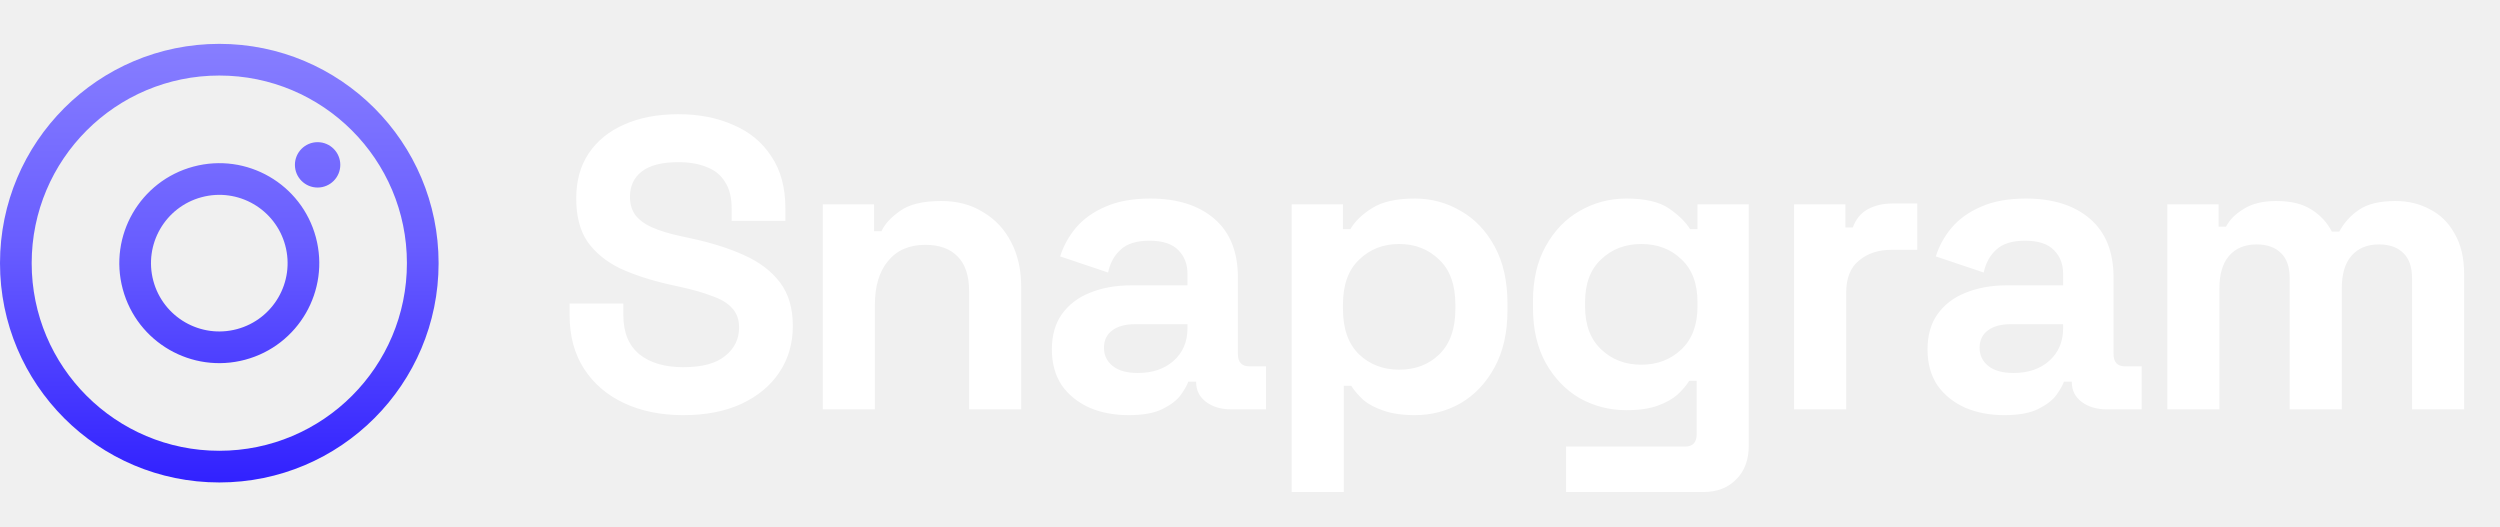
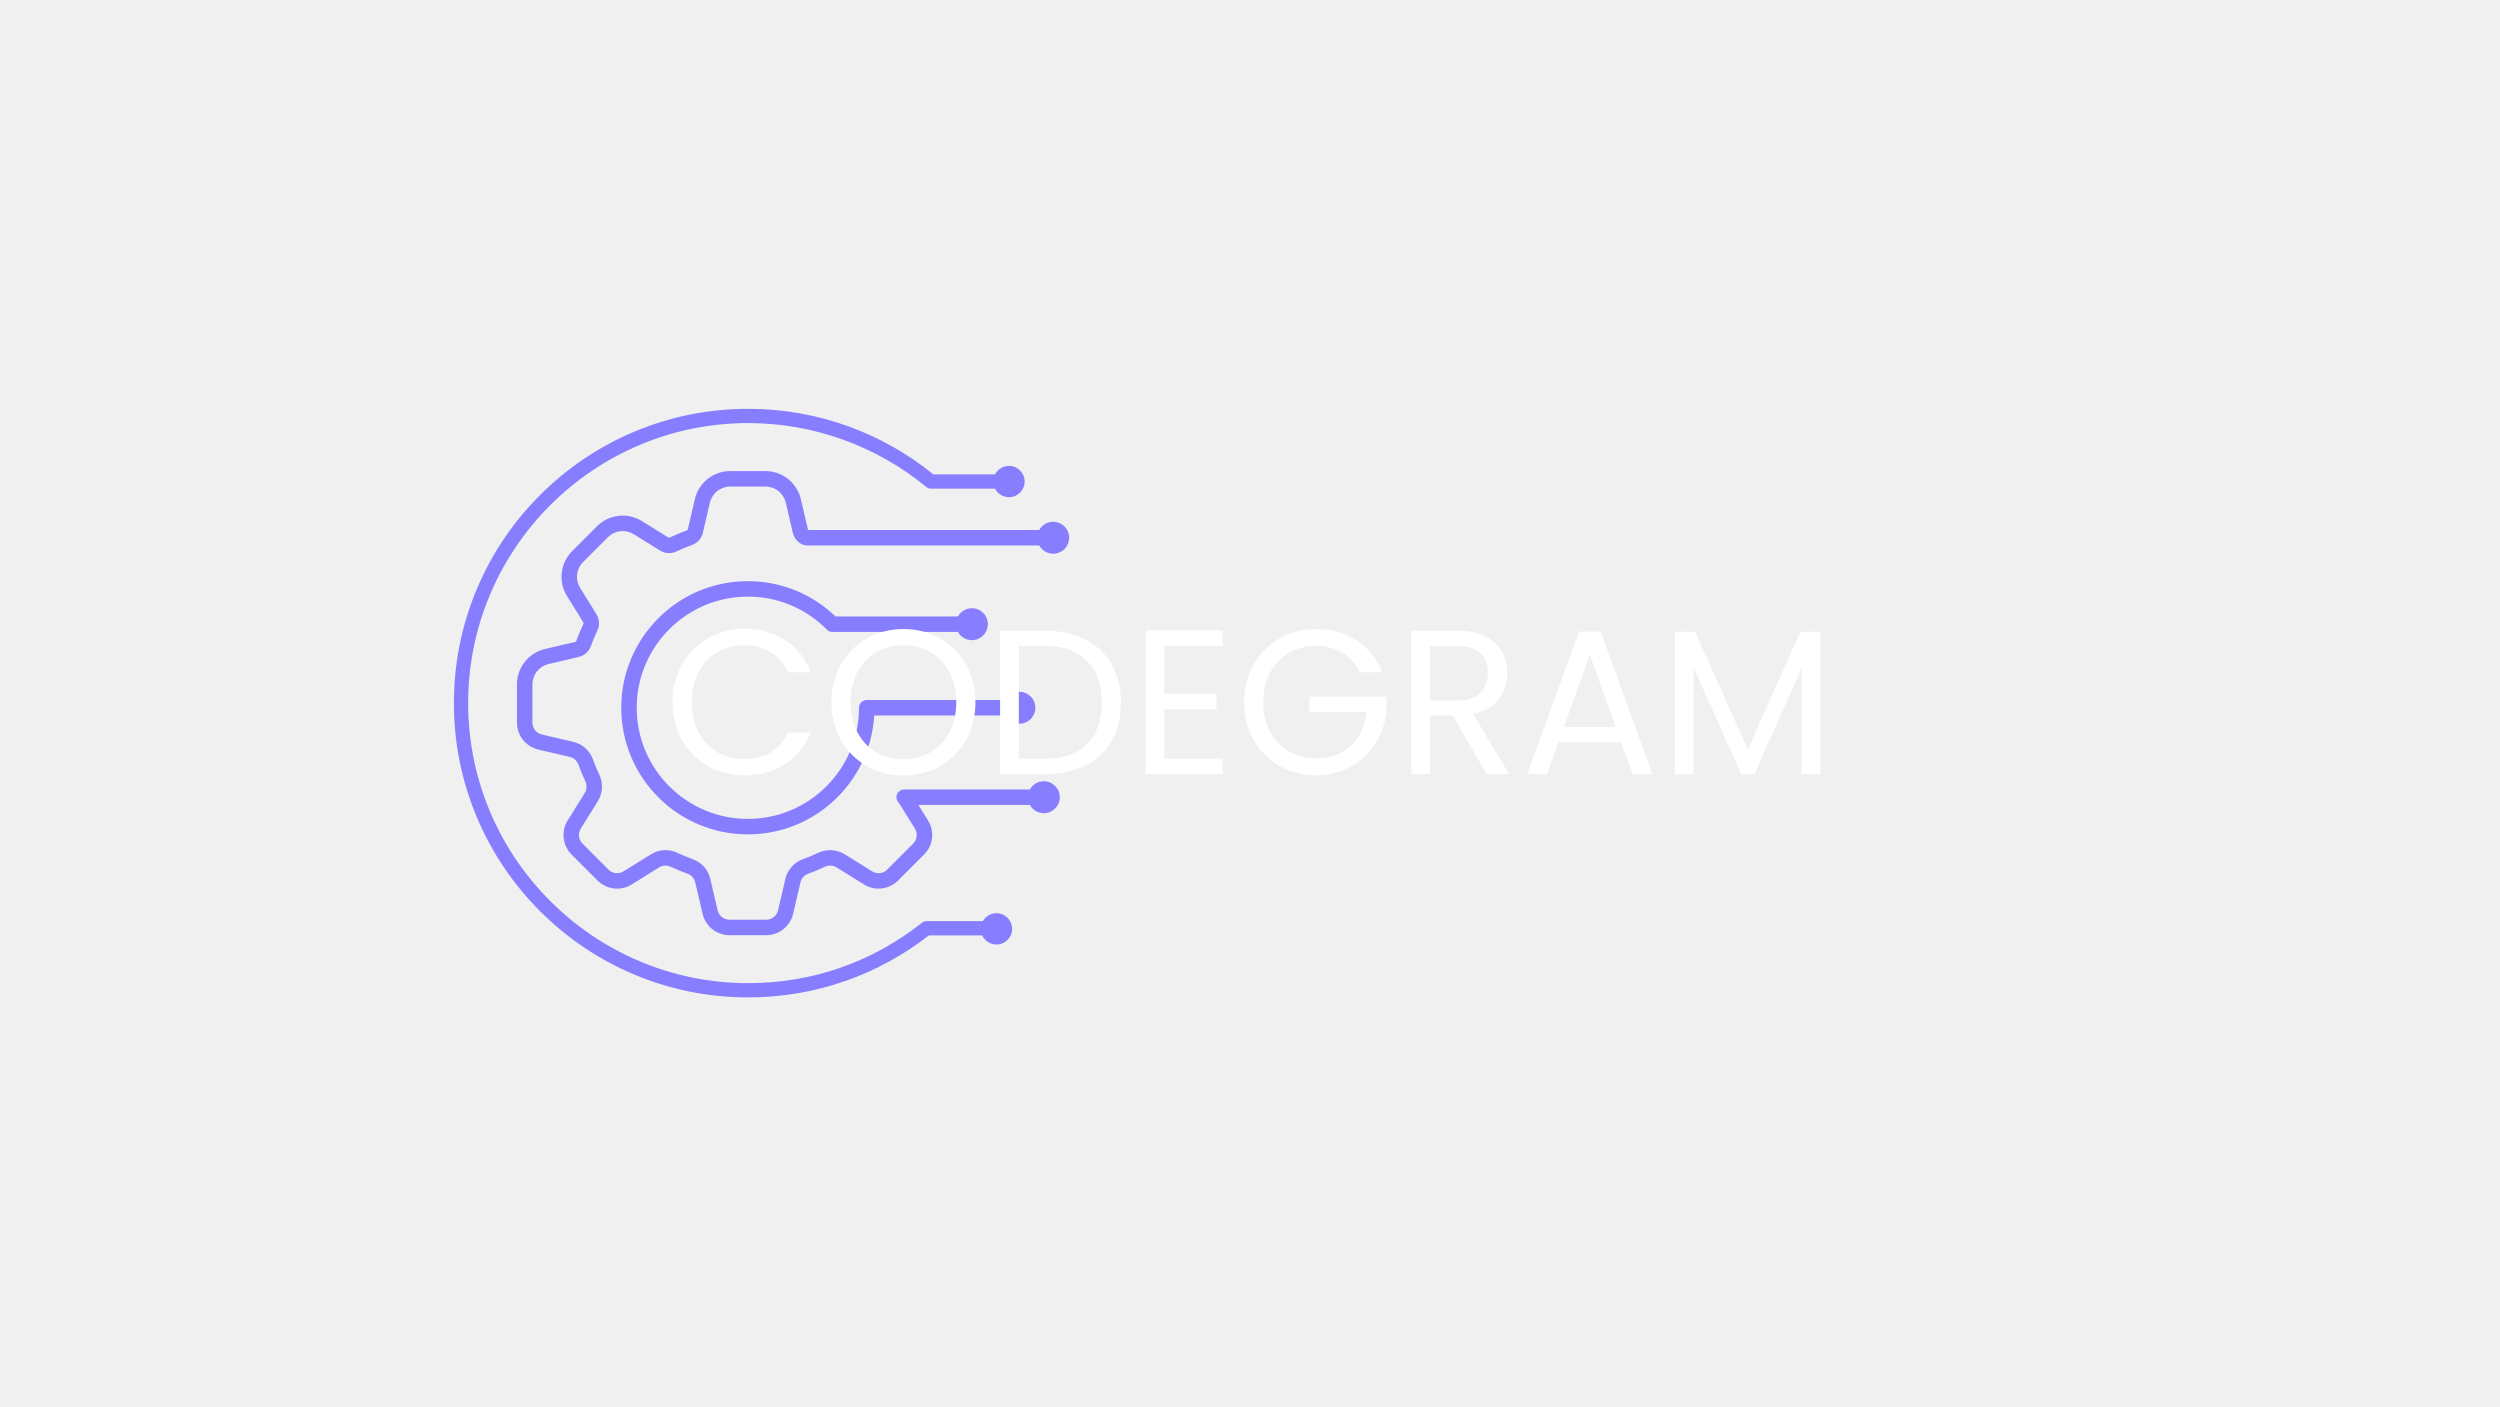
- <svg xmlns="http://www.w3.org/2000/svg" width="171" height="36" viewBox="0 0 171 36" fill="none">
-   <path fill-rule="evenodd" clip-rule="evenodd" d="M27.833 18C27.833 25.088 22.088 30.833 15 30.833C7.912 30.833 2.167 25.088 2.167 18C2.167 10.912 7.912 5.167 15 5.167C22.088 5.167 27.833 10.912 27.833 18ZM30 18C30 26.284 23.284 33 15 33C6.716 33 0 26.284 0 18C0 9.716 6.716 3 15 3C23.284 3 30 9.716 30 18ZM23.276 11.276C23.276 12.133 22.581 12.828 21.724 12.828C20.867 12.828 20.172 12.133 20.172 11.276C20.172 10.419 20.867 9.724 21.724 9.724C22.581 9.724 23.276 10.419 23.276 11.276ZM10.488 19.209C11.156 21.701 13.717 23.18 16.209 22.512C18.701 21.844 20.18 19.283 19.512 16.791C18.844 14.299 16.283 12.82 13.791 13.488C11.299 14.156 9.82 16.717 10.488 19.209ZM8.395 19.77C9.372 23.418 13.122 25.582 16.77 24.605C20.417 23.627 22.582 19.878 21.605 16.23C20.627 12.582 16.878 10.418 13.23 11.395C9.582 12.373 7.418 16.122 8.395 19.77Z" fill="url(#paint0_linear_120_1360)" />
-   <path d="M46.737 28.396C45.21 28.396 43.862 28.122 42.694 27.576C41.525 27.029 40.611 26.247 39.951 25.229C39.291 24.211 38.961 22.986 38.961 21.553V20.762H42.637V21.553C42.637 22.741 43.005 23.636 43.74 24.239C44.475 24.824 45.474 25.116 46.737 25.116C48.019 25.116 48.971 24.861 49.593 24.352C50.234 23.844 50.554 23.193 50.554 22.402C50.554 21.855 50.394 21.412 50.073 21.073C49.772 20.733 49.319 20.46 48.716 20.253C48.132 20.026 47.416 19.819 46.567 19.631L45.917 19.489C44.56 19.188 43.391 18.811 42.411 18.358C41.45 17.887 40.705 17.274 40.177 16.52C39.668 15.766 39.414 14.786 39.414 13.58C39.414 12.373 39.697 11.346 40.262 10.498C40.846 9.631 41.657 8.971 42.694 8.519C43.749 8.047 44.984 7.812 46.398 7.812C47.811 7.812 49.065 8.057 50.158 8.547C51.27 9.018 52.137 9.734 52.76 10.696C53.4 11.638 53.721 12.826 53.721 14.258V15.107H50.045V14.258C50.045 13.504 49.894 12.901 49.593 12.449C49.31 11.978 48.895 11.638 48.349 11.431C47.802 11.205 47.152 11.092 46.398 11.092C45.267 11.092 44.428 11.308 43.881 11.742C43.353 12.157 43.09 12.732 43.09 13.467C43.09 13.957 43.212 14.371 43.457 14.711C43.721 15.05 44.107 15.333 44.616 15.559C45.125 15.785 45.776 15.983 46.567 16.153L47.218 16.294C48.631 16.596 49.857 16.982 50.893 17.453C51.949 17.925 52.769 18.547 53.353 19.32C53.938 20.093 54.23 21.082 54.23 22.288C54.23 23.495 53.919 24.56 53.297 25.483C52.694 26.388 51.826 27.105 50.695 27.632C49.583 28.141 48.264 28.396 46.737 28.396ZM56.278 28V13.976H59.784V15.813H60.293C60.519 15.323 60.944 14.862 61.566 14.428C62.188 13.976 63.13 13.749 64.393 13.749C65.486 13.749 66.438 14.004 67.249 14.513C68.078 15.003 68.719 15.691 69.171 16.577C69.624 17.444 69.85 18.462 69.85 19.631V28H66.287V19.913C66.287 18.858 66.024 18.066 65.496 17.538C64.987 17.011 64.252 16.747 63.29 16.747C62.197 16.747 61.349 17.114 60.746 17.849C60.142 18.566 59.841 19.574 59.841 20.875V28H56.278ZM77.208 28.396C76.209 28.396 75.313 28.226 74.521 27.887C73.73 27.529 73.098 27.02 72.627 26.36C72.175 25.681 71.948 24.861 71.948 23.9C71.948 22.939 72.175 22.138 72.627 21.497C73.098 20.837 73.739 20.347 74.55 20.026C75.379 19.687 76.322 19.517 77.377 19.517H81.223V18.726C81.223 18.066 81.015 17.529 80.601 17.114C80.186 16.681 79.526 16.464 78.621 16.464C77.735 16.464 77.076 16.671 76.642 17.086C76.209 17.482 75.926 18 75.794 18.641L72.514 17.538C72.74 16.822 73.098 16.172 73.588 15.587C74.097 14.984 74.766 14.503 75.596 14.145C76.444 13.768 77.472 13.58 78.678 13.58C80.525 13.58 81.986 14.042 83.061 14.965C84.135 15.889 84.672 17.227 84.672 18.98V24.211C84.672 24.777 84.936 25.059 85.464 25.059H86.595V28H84.22C83.522 28 82.947 27.83 82.495 27.491C82.043 27.152 81.816 26.699 81.816 26.134V26.106H81.279C81.204 26.332 81.034 26.633 80.77 27.01C80.506 27.369 80.092 27.689 79.526 27.972C78.961 28.255 78.188 28.396 77.208 28.396ZM77.83 25.512C78.829 25.512 79.639 25.238 80.261 24.692C80.902 24.126 81.223 23.382 81.223 22.458V22.175H77.632C76.972 22.175 76.454 22.317 76.077 22.599C75.7 22.882 75.511 23.278 75.511 23.787C75.511 24.296 75.709 24.711 76.105 25.031C76.501 25.352 77.076 25.512 77.83 25.512ZM88.351 33.655V13.976H91.858V15.672H92.366C92.687 15.126 93.186 14.645 93.865 14.23C94.544 13.797 95.514 13.58 96.777 13.58C97.908 13.58 98.954 13.863 99.916 14.428C100.877 14.975 101.65 15.785 102.234 16.86C102.819 17.934 103.111 19.235 103.111 20.762V21.214C103.111 22.741 102.819 24.041 102.234 25.116C101.65 26.19 100.877 27.01 99.916 27.576C98.954 28.122 97.908 28.396 96.777 28.396C95.929 28.396 95.213 28.292 94.628 28.085C94.063 27.896 93.601 27.651 93.243 27.35C92.904 27.029 92.63 26.709 92.423 26.388H91.914V33.655H88.351ZM95.703 25.286C96.815 25.286 97.729 24.937 98.445 24.239C99.181 23.523 99.548 22.486 99.548 21.129V20.846C99.548 19.489 99.181 18.462 98.445 17.765C97.71 17.048 96.796 16.69 95.703 16.69C94.61 16.69 93.695 17.048 92.96 17.765C92.225 18.462 91.858 19.489 91.858 20.846V21.129C91.858 22.486 92.225 23.523 92.96 24.239C93.695 24.937 94.61 25.286 95.703 25.286ZM104.855 21.044V20.592C104.855 19.122 105.148 17.868 105.732 16.831C106.316 15.776 107.089 14.975 108.05 14.428C109.031 13.863 110.096 13.58 111.245 13.58C112.527 13.58 113.498 13.806 114.158 14.258C114.818 14.711 115.298 15.182 115.6 15.672H116.109V13.976H119.615V30.488C119.615 31.45 119.332 32.213 118.767 32.779C118.201 33.363 117.447 33.655 116.505 33.655H107.117V30.545H115.26C115.788 30.545 116.052 30.262 116.052 29.697V26.049H115.543C115.355 26.351 115.091 26.662 114.752 26.982C114.412 27.284 113.96 27.538 113.394 27.745C112.829 27.953 112.113 28.056 111.245 28.056C110.096 28.056 109.031 27.783 108.05 27.237C107.089 26.671 106.316 25.87 105.732 24.833C105.148 23.778 104.855 22.515 104.855 21.044ZM112.263 24.946C113.357 24.946 114.271 24.598 115.006 23.9C115.741 23.203 116.109 22.223 116.109 20.96V20.677C116.109 19.395 115.741 18.415 115.006 17.736C114.29 17.039 113.376 16.69 112.263 16.69C111.17 16.69 110.256 17.039 109.521 17.736C108.786 18.415 108.418 19.395 108.418 20.677V20.96C108.418 22.223 108.786 23.203 109.521 23.9C110.256 24.598 111.17 24.946 112.263 24.946ZM122.716 28V13.976H126.223V15.559H126.731C126.939 14.993 127.278 14.579 127.749 14.315C128.239 14.051 128.805 13.919 129.446 13.919H131.142V17.086H129.389C128.485 17.086 127.74 17.331 127.156 17.821C126.571 18.292 126.279 19.027 126.279 20.026V28H122.716ZM137.102 28.396C136.103 28.396 135.207 28.226 134.416 27.887C133.624 27.529 132.992 27.02 132.521 26.36C132.069 25.681 131.843 24.861 131.843 23.9C131.843 22.939 132.069 22.138 132.521 21.497C132.992 20.837 133.633 20.347 134.444 20.026C135.273 19.687 136.216 19.517 137.271 19.517H141.117V18.726C141.117 18.066 140.909 17.529 140.495 17.114C140.08 16.681 139.42 16.464 138.515 16.464C137.63 16.464 136.97 16.671 136.536 17.086C136.103 17.482 135.82 18 135.688 18.641L132.408 17.538C132.634 16.822 132.992 16.172 133.483 15.587C133.992 14.984 134.661 14.503 135.49 14.145C136.338 13.768 137.366 13.58 138.572 13.58C140.419 13.58 141.88 14.042 142.955 14.965C144.029 15.889 144.566 17.227 144.566 18.98V24.211C144.566 24.777 144.83 25.059 145.358 25.059H146.489V28H144.114C143.416 28 142.842 27.83 142.389 27.491C141.937 27.152 141.711 26.699 141.711 26.134V26.106H141.173C141.098 26.332 140.928 26.633 140.664 27.01C140.4 27.369 139.986 27.689 139.42 27.972C138.855 28.255 138.082 28.396 137.102 28.396ZM137.724 25.512C138.723 25.512 139.533 25.238 140.155 24.692C140.796 24.126 141.117 23.382 141.117 22.458V22.175H137.526C136.866 22.175 136.348 22.317 135.971 22.599C135.594 22.882 135.405 23.278 135.405 23.787C135.405 24.296 135.603 24.711 135.999 25.031C136.395 25.352 136.97 25.512 137.724 25.512ZM148.246 28V13.976H151.752V15.502H152.261C152.506 15.031 152.911 14.626 153.476 14.287C154.042 13.928 154.787 13.749 155.71 13.749C156.709 13.749 157.51 13.947 158.114 14.343C158.717 14.72 159.179 15.22 159.499 15.842H160.008C160.328 15.239 160.781 14.739 161.365 14.343C161.949 13.947 162.779 13.749 163.853 13.749C164.72 13.749 165.503 13.938 166.2 14.315C166.916 14.673 167.482 15.229 167.897 15.983C168.33 16.718 168.547 17.651 168.547 18.782V28H164.984V19.037C164.984 18.264 164.786 17.689 164.391 17.312C163.995 16.916 163.439 16.718 162.722 16.718C161.912 16.718 161.28 16.982 160.828 17.51C160.394 18.019 160.178 18.754 160.178 19.715V28H156.615V19.037C156.615 18.264 156.417 17.689 156.021 17.312C155.625 16.916 155.069 16.718 154.353 16.718C153.542 16.718 152.911 16.982 152.459 17.51C152.025 18.019 151.808 18.754 151.808 19.715V28H148.246Z" fill="white" />
+ <svg xmlns="http://www.w3.org/2000/svg" width="1920" zoomAndPan="magnify" viewBox="0 0 1440 810" height="1080" preserveAspectRatio="xMidYMid meet" version="1.0">
  <defs>
-     <linearGradient id="paint0_linear_120_1360" x1="15" y1="3" x2="15" y2="33" gradientUnits="userSpaceOnUse">
-       <stop stop-color="#877EFF" />
-       <stop offset="0.461" stop-color="#685DFF" />
-       <stop offset="1" stop-color="#3121FF" />
-     </linearGradient>
+     <g />
+     <clipPath id="63b657c13b">
+       <path d="M 261.461 235.398 L 616 235.398 L 616 574.398 L 261.461 574.398 Z M 261.461 235.398 " clip-rule="nonzero" />
+     </clipPath>
  </defs>
+   <g clip-path="url(#63b657c13b)">
+     <path fill="#877eff" d="M 430.961 243.691 C 468.344 243.691 504.781 256.773 533.562 280.527 C 534.297 281.129 535.219 281.465 536.176 281.465 L 573.145 281.465 C 574.637 284.383 577.672 286.379 581.176 286.379 C 586.156 286.379 590.195 282.34 590.195 277.359 C 590.195 272.379 586.156 268.34 581.176 268.34 C 577.672 268.34 574.637 270.34 573.145 273.258 L 537.637 273.258 C 523.066 261.441 506.793 252.199 489.242 245.773 C 470.602 238.945 450.992 235.484 430.961 235.484 C 408.078 235.484 385.875 239.965 364.977 248.809 C 344.789 257.348 326.66 269.57 311.094 285.133 C 295.531 300.699 283.309 318.828 274.77 339.012 C 265.93 359.914 261.449 382.113 261.449 404.996 C 261.449 427.879 265.93 450.078 274.77 470.98 C 283.309 491.164 295.531 509.293 311.094 524.859 C 326.66 540.426 344.789 552.648 364.977 561.184 C 385.875 570.027 408.078 574.508 430.961 574.508 C 450.406 574.508 469.477 571.242 487.641 564.801 C 504.742 558.73 520.691 549.984 535.055 538.793 L 565.762 538.793 C 567.191 541.895 570.324 544.051 573.961 544.051 C 578.941 544.051 582.98 540.012 582.98 535.031 C 582.98 530.051 578.941 526.012 573.961 526.012 C 570.598 526.012 567.664 527.852 566.113 530.582 L 533.633 530.582 C 532.711 530.582 531.809 530.895 531.086 531.473 C 502.344 554.258 467.723 566.301 430.961 566.301 C 342.016 566.301 269.652 493.941 269.652 404.996 C 269.652 316.055 342.016 243.691 430.961 243.691 Z M 606.637 318.941 C 611.715 318.941 615.832 314.82 615.832 309.746 C 615.832 304.668 611.715 300.551 606.637 300.551 C 603.176 300.551 600.164 302.465 598.594 305.289 L 465.57 305.289 C 465.457 305.168 465.375 305.02 465.336 304.848 L 461.293 287.52 C 460.219 282.934 457.602 278.797 453.914 275.871 C 450.223 272.945 445.602 271.332 440.891 271.332 L 420.633 271.332 C 415.926 271.332 411.301 272.945 407.609 275.871 C 403.922 278.797 401.301 282.934 400.23 287.52 L 396.188 304.848 C 396.113 305.18 395.879 305.434 395.551 305.551 C 392.254 306.727 388.984 308.082 385.828 309.582 C 385.508 309.734 385.16 309.719 384.875 309.539 L 369.758 300.145 C 365.758 297.656 360.98 296.582 356.301 297.125 C 351.625 297.664 347.215 299.793 343.887 303.121 L 329.562 317.445 C 326.23 320.773 324.102 325.184 323.562 329.863 C 323.023 334.543 324.098 339.32 326.582 343.32 L 335.98 358.43 C 336.156 358.723 336.172 359.07 336.02 359.395 C 334.52 362.547 333.164 365.816 331.988 369.113 C 331.871 369.441 331.617 369.676 331.289 369.75 L 313.961 373.793 C 309.375 374.863 305.238 377.484 302.309 381.172 C 299.383 384.859 297.77 389.484 297.77 394.195 L 297.77 416.254 C 297.77 419.832 298.996 423.344 301.219 426.145 C 303.441 428.945 306.582 430.938 310.066 431.75 L 328.172 435.973 C 330.5 436.516 332.375 438.191 333.18 440.457 C 334.344 443.711 335.68 446.941 337.16 450.059 C 338.195 452.234 338.059 454.746 336.797 456.781 L 326.977 472.574 C 325.086 475.613 324.273 479.242 324.684 482.793 C 325.094 486.348 326.711 489.699 329.238 492.223 L 344.207 507.195 C 346.738 509.723 350.086 511.34 353.637 511.75 C 357.191 512.16 360.82 511.344 363.855 509.457 L 379.652 499.637 C 381.684 498.371 384.199 498.234 386.375 499.273 C 389.492 500.75 392.719 502.09 395.977 503.254 C 398.242 504.059 399.914 505.93 400.457 508.258 L 404.684 526.367 C 405.496 529.852 407.488 532.992 410.289 535.215 C 413.09 537.434 416.602 538.66 420.176 538.66 L 441.348 538.66 C 444.922 538.66 448.434 537.434 451.238 535.215 C 454.035 532.992 456.027 529.852 456.84 526.367 L 461.066 508.258 C 461.609 505.93 463.285 504.059 465.551 503.254 C 468.805 502.09 472.031 500.75 475.148 499.273 C 477.328 498.234 479.84 498.371 481.871 499.637 L 497.672 509.457 C 500.703 511.344 504.336 512.16 507.887 511.75 C 511.438 511.34 514.785 509.723 517.316 507.195 L 532.285 492.223 C 534.812 489.699 536.434 486.348 536.844 482.793 C 537.25 479.242 536.438 475.613 534.547 472.574 L 529 463.648 L 593.195 463.648 C 594.762 466.477 597.777 468.391 601.238 468.391 C 606.316 468.391 610.434 464.273 610.434 459.195 C 610.434 454.117 606.316 450 601.238 450 C 597.777 450 594.762 451.914 593.195 454.738 L 520.805 454.738 C 518.344 454.738 516.348 456.734 516.348 459.195 C 516.348 460.477 516.891 461.633 517.762 462.445 L 526.984 477.277 C 528.707 480.059 528.301 483.613 525.988 485.922 L 511.016 500.895 C 508.703 503.207 505.148 503.617 502.371 501.891 L 486.574 492.07 C 481.957 489.199 476.254 488.887 471.324 491.227 C 468.48 492.578 465.531 493.797 462.555 494.859 C 457.426 496.691 453.621 500.941 452.387 506.234 L 448.164 524.344 C 447.422 527.527 444.617 529.75 441.348 529.75 L 420.176 529.75 C 416.906 529.75 414.102 527.527 413.359 524.344 L 409.133 506.234 C 407.898 500.941 404.098 496.691 398.969 494.859 C 395.996 493.797 393.043 492.578 390.199 491.227 C 385.27 488.887 379.566 489.199 374.949 492.07 L 359.152 501.891 C 356.375 503.617 352.82 503.207 350.508 500.895 L 335.535 485.922 C 333.223 483.613 332.816 480.059 334.543 477.277 L 344.363 461.484 C 347.234 456.863 347.551 451.164 345.207 446.23 C 343.855 443.387 342.633 440.438 341.57 437.465 C 339.742 432.332 335.492 428.531 330.199 427.297 L 312.09 423.07 C 308.906 422.332 306.68 419.527 306.68 416.254 L 306.68 410.125 L 306.715 404.59 C 306.691 404.5 306.68 404.414 306.68 404.324 L 306.68 394.195 C 306.68 391.488 307.605 388.828 309.289 386.711 C 310.973 384.59 313.348 383.086 315.984 382.469 L 333.309 378.426 C 336.602 377.656 339.242 375.297 340.379 372.105 C 341.453 369.09 342.695 366.098 344.066 363.215 C 345.523 360.145 345.328 356.602 343.543 353.73 L 334.148 338.613 C 332.719 336.316 332.102 333.57 332.414 330.879 C 332.723 328.195 333.945 325.66 335.859 323.746 L 350.188 309.422 C 352.098 307.508 354.633 306.285 357.32 305.973 C 360.008 305.66 362.754 306.281 365.055 307.711 L 380.172 317.105 C 383.039 318.891 386.586 319.086 389.652 317.625 C 392.535 316.258 395.527 315.016 398.539 313.941 C 401.734 312.805 404.098 310.16 404.863 306.871 L 408.906 289.543 C 409.523 286.91 411.031 284.531 413.148 282.852 C 415.27 281.168 417.926 280.242 420.633 280.242 L 440.891 280.242 C 443.598 280.242 446.254 281.168 448.375 282.852 C 450.492 284.531 452 286.906 452.617 289.543 L 456.66 306.871 C 457.418 310.117 459.73 312.734 462.855 313.895 C 463.355 314.09 463.906 314.199 464.473 314.199 L 598.594 314.199 C 600.164 317.023 603.176 318.941 606.637 318.941 Z M 366.746 407.672 C 366.746 442.969 395.465 471.688 430.762 471.688 C 466.062 471.688 494.777 442.969 494.777 407.672 C 494.777 405.215 496.773 403.219 499.23 403.219 L 579.129 403.219 C 580.699 400.391 583.711 398.48 587.172 398.48 C 592.25 398.48 596.367 402.594 596.367 407.672 C 596.367 412.75 592.25 416.867 587.172 416.867 C 583.711 416.867 580.699 414.953 579.129 412.125 L 503.555 412.125 C 503.059 420.398 501.18 428.426 497.953 436.059 C 494.281 444.742 489.02 452.539 482.324 459.234 C 475.633 465.934 467.832 471.191 459.148 474.863 C 450.156 478.668 440.605 480.598 430.762 480.598 C 420.918 480.598 411.371 478.668 402.375 474.863 C 393.691 471.191 385.891 465.934 379.195 459.234 C 372.5 452.539 367.242 444.742 363.57 436.059 C 359.766 427.062 357.84 417.516 357.84 407.672 C 357.84 397.828 359.766 388.277 363.57 379.285 C 367.242 370.602 372.5 362.805 379.195 356.109 C 385.891 349.41 393.691 344.156 402.375 340.477 C 411.371 336.676 420.918 334.746 430.762 334.746 C 440.758 334.746 450.445 336.734 459.555 340.652 C 467.641 344.133 474.934 348.98 481.277 355.078 L 551.77 355.078 C 553.336 352.254 556.352 350.34 559.812 350.34 C 564.891 350.34 569.008 354.457 569.008 359.535 C 569.008 364.613 564.891 368.73 559.812 368.73 C 556.352 368.73 553.336 366.812 551.77 363.988 L 479.375 363.988 C 477.895 363.988 476.586 363.266 475.777 362.16 C 463.715 350.215 447.773 343.656 430.762 343.656 C 395.465 343.656 366.746 372.375 366.746 407.672 " fill-opacity="1" fill-rule="nonzero" />
+   </g>
+   <g fill="#ffffff" fill-opacity="1">
+     <g transform="translate(382.289, 445.8789)">
+       <g>
+         <path d="M 5.094 -41.359 C 5.094 -49.422 6.91 -56.672 10.547 -63.109 C 14.18 -69.547 19.141 -74.582 25.422 -78.219 C 31.703 -81.852 38.676 -83.672 46.344 -83.672 C 55.344 -83.672 63.203 -81.5 69.922 -77.156 C 76.641 -72.812 81.539 -66.648 84.625 -58.672 L 71.703 -58.672 C 69.41 -63.641 66.109 -67.469 61.797 -70.156 C 57.492 -72.844 52.344 -74.188 46.344 -74.188 C 40.57 -74.188 35.395 -72.844 30.812 -70.156 C 26.227 -67.469 22.633 -63.656 20.031 -58.719 C 17.426 -53.781 16.125 -47.992 16.125 -41.359 C 16.125 -34.805 17.426 -29.055 20.031 -24.109 C 22.633 -19.172 26.227 -15.359 30.812 -12.672 C 35.395 -9.992 40.57 -8.656 46.344 -8.656 C 52.344 -8.656 57.492 -9.977 61.797 -12.625 C 66.109 -15.27 69.41 -19.082 71.703 -24.062 L 84.625 -24.062 C 81.539 -16.156 76.641 -10.047 69.922 -5.734 C 63.203 -1.43 55.344 0.719 46.344 0.719 C 38.676 0.719 31.703 -1.078 25.422 -4.672 C 19.141 -8.273 14.18 -13.273 10.547 -19.672 C 6.91 -26.066 5.094 -33.297 5.094 -41.359 Z M 5.094 -41.359 " />
+       </g>
+     </g>
+   </g>
+   <g fill="#ffffff" fill-opacity="1">
+     <g transform="translate(473.7802, 445.8789)">
+       <g>
+         <path d="M 46.578 0.828 C 38.91 0.828 31.914 -0.969 25.594 -4.562 C 19.281 -8.156 14.285 -13.172 10.609 -19.609 C 6.93 -26.047 5.094 -33.297 5.094 -41.359 C 5.094 -49.422 6.93 -56.672 10.609 -63.109 C 14.285 -69.547 19.281 -74.562 25.594 -78.156 C 31.914 -81.75 38.91 -83.547 46.578 -83.547 C 54.316 -83.547 61.348 -81.75 67.672 -78.156 C 73.992 -74.562 78.973 -69.562 82.609 -63.156 C 86.242 -56.758 88.062 -49.492 88.062 -41.359 C 88.062 -33.223 86.242 -25.953 82.609 -19.547 C 78.973 -13.148 73.992 -8.156 67.672 -4.562 C 61.348 -0.969 54.316 0.828 46.578 0.828 Z M 46.578 -8.531 C 52.348 -8.531 57.539 -9.875 62.156 -12.562 C 66.781 -15.25 70.414 -19.082 73.062 -24.062 C 75.707 -29.039 77.031 -34.805 77.031 -41.359 C 77.031 -47.992 75.707 -53.781 73.062 -58.719 C 70.414 -63.656 66.801 -67.469 62.219 -70.156 C 57.633 -72.844 52.422 -74.188 46.578 -74.188 C 40.734 -74.188 35.52 -72.844 30.938 -70.156 C 26.352 -67.469 22.738 -63.656 20.094 -58.719 C 17.445 -53.781 16.125 -47.992 16.125 -41.359 C 16.125 -34.805 17.445 -29.039 20.094 -24.062 C 22.738 -19.082 26.367 -15.25 30.984 -12.562 C 35.609 -9.875 40.805 -8.531 46.578 -8.531 Z M 46.578 -8.531 " />
+       </g>
+     </g>
+   </g>
+   <g fill="#ffffff" fill-opacity="1">
+     <g transform="translate(566.9304, 445.8789)">
+       <g>
+         <path d="M 34.844 -82.609 C 43.852 -82.609 51.656 -80.926 58.25 -77.562 C 64.844 -74.207 69.895 -69.41 73.406 -63.172 C 76.926 -56.93 78.688 -49.582 78.688 -41.125 C 78.688 -32.664 76.926 -25.336 73.406 -19.141 C 69.895 -12.941 64.844 -8.203 58.25 -4.922 C 51.656 -1.641 43.852 0 34.844 0 L 9.125 0 L 9.125 -82.609 Z M 34.844 -8.891 C 45.508 -8.891 53.645 -11.711 59.25 -17.359 C 64.863 -23.016 67.672 -30.938 67.672 -41.125 C 67.672 -51.395 64.844 -59.41 59.188 -65.172 C 53.539 -70.941 45.426 -73.828 34.844 -73.828 L 19.906 -73.828 L 19.906 -8.891 Z M 34.844 -8.891 " />
+       </g>
+     </g>
+   </g>
+   <g fill="#ffffff" fill-opacity="1">
+     <g transform="translate(650.7183, 445.8789)">
+       <g>
+         <path d="M 19.906 -73.828 L 19.906 -46.219 L 50.016 -46.219 L 50.016 -37.328 L 19.906 -37.328 L 19.906 -8.891 L 53.562 -8.891 L 53.562 0 L 9.125 0 L 9.125 -82.719 L 53.562 -82.719 L 53.562 -73.828 Z M 19.906 -73.828 " />
+       </g>
+     </g>
+   </g>
+   <g fill="#ffffff" fill-opacity="1">
+     <g transform="translate(711.5148, 445.8789)">
+       <g>
+         <path d="M 71.703 -58.672 C 69.41 -63.484 66.094 -67.211 61.75 -69.859 C 57.406 -72.504 52.348 -73.828 46.578 -73.828 C 40.805 -73.828 35.609 -72.504 30.984 -69.859 C 26.367 -67.211 22.738 -63.422 20.094 -58.484 C 17.445 -53.547 16.125 -47.836 16.125 -41.359 C 16.125 -34.879 17.445 -29.191 20.094 -24.297 C 22.738 -19.398 26.367 -15.625 30.984 -12.969 C 35.609 -10.32 40.805 -9 46.578 -9 C 54.641 -9 61.273 -11.41 66.484 -16.234 C 71.703 -21.055 74.742 -27.578 75.609 -35.797 L 42.672 -35.797 L 42.672 -44.562 L 87.109 -44.562 L 87.109 -36.266 C 86.473 -29.473 84.336 -23.25 80.703 -17.594 C 77.066 -11.945 72.285 -7.484 66.359 -4.203 C 60.441 -0.922 53.848 0.719 46.578 0.719 C 38.91 0.719 31.914 -1.078 25.594 -4.672 C 19.281 -8.273 14.285 -13.273 10.609 -19.672 C 6.93 -26.066 5.094 -33.297 5.094 -41.359 C 5.094 -49.422 6.93 -56.672 10.609 -63.109 C 14.285 -69.547 19.281 -74.562 25.594 -78.156 C 31.914 -81.75 38.91 -83.547 46.578 -83.547 C 55.348 -83.547 63.109 -81.375 69.859 -77.031 C 76.617 -72.688 81.539 -66.566 84.625 -58.672 Z M 71.703 -58.672 " />
+       </g>
+     </g>
+   </g>
+   <g fill="#ffffff" fill-opacity="1">
+     <g transform="translate(803.717, 445.8789)">
+       <g>
+         <path d="M 52.625 0 L 32.953 -33.781 L 19.906 -33.781 L 19.906 0 L 9.125 0 L 9.125 -82.609 L 35.797 -82.609 C 42.035 -82.609 47.305 -81.539 51.609 -79.406 C 55.922 -77.27 59.141 -74.383 61.266 -70.75 C 63.398 -67.113 64.469 -62.969 64.469 -58.312 C 64.469 -52.625 62.828 -47.602 59.547 -43.25 C 56.273 -38.906 51.359 -36.023 44.797 -34.609 L 65.547 0 Z M 19.906 -42.422 L 35.797 -42.422 C 41.641 -42.422 46.02 -43.863 48.938 -46.75 C 51.863 -49.633 53.328 -53.488 53.328 -58.312 C 53.328 -63.207 51.883 -67 49 -69.688 C 46.125 -72.375 41.723 -73.719 35.797 -73.719 L 19.906 -73.719 Z M 19.906 -42.422 " />
+       </g>
+     </g>
+   </g>
+   <g fill="#ffffff" fill-opacity="1">
+     <g transform="translate(875.7721, 445.8789)">
+       <g>
+         <path d="M 57.953 -18.375 L 21.922 -18.375 L 15.281 0 L 3.906 0 L 33.781 -82.125 L 46.219 -82.125 L 75.969 0 L 64.594 0 Z M 54.875 -27.141 L 39.938 -68.859 L 25 -27.141 Z M 54.875 -27.141 " />
+       </g>
+     </g>
+   </g>
+   <g fill="#ffffff" fill-opacity="1">
+     <g transform="translate(955.6491, 445.8789)">
+       <g>
+         <path d="M 92.922 -82.016 L 92.922 0 L 82.125 0 L 82.125 -61.156 L 54.875 0 L 47.281 0 L 19.906 -61.266 L 19.906 0 L 9.125 0 L 9.125 -82.016 L 20.734 -82.016 L 51.078 -14.219 L 81.422 -82.016 Z M 92.922 -82.016 " />
+       </g>
+     </g>
+   </g>
</svg>
